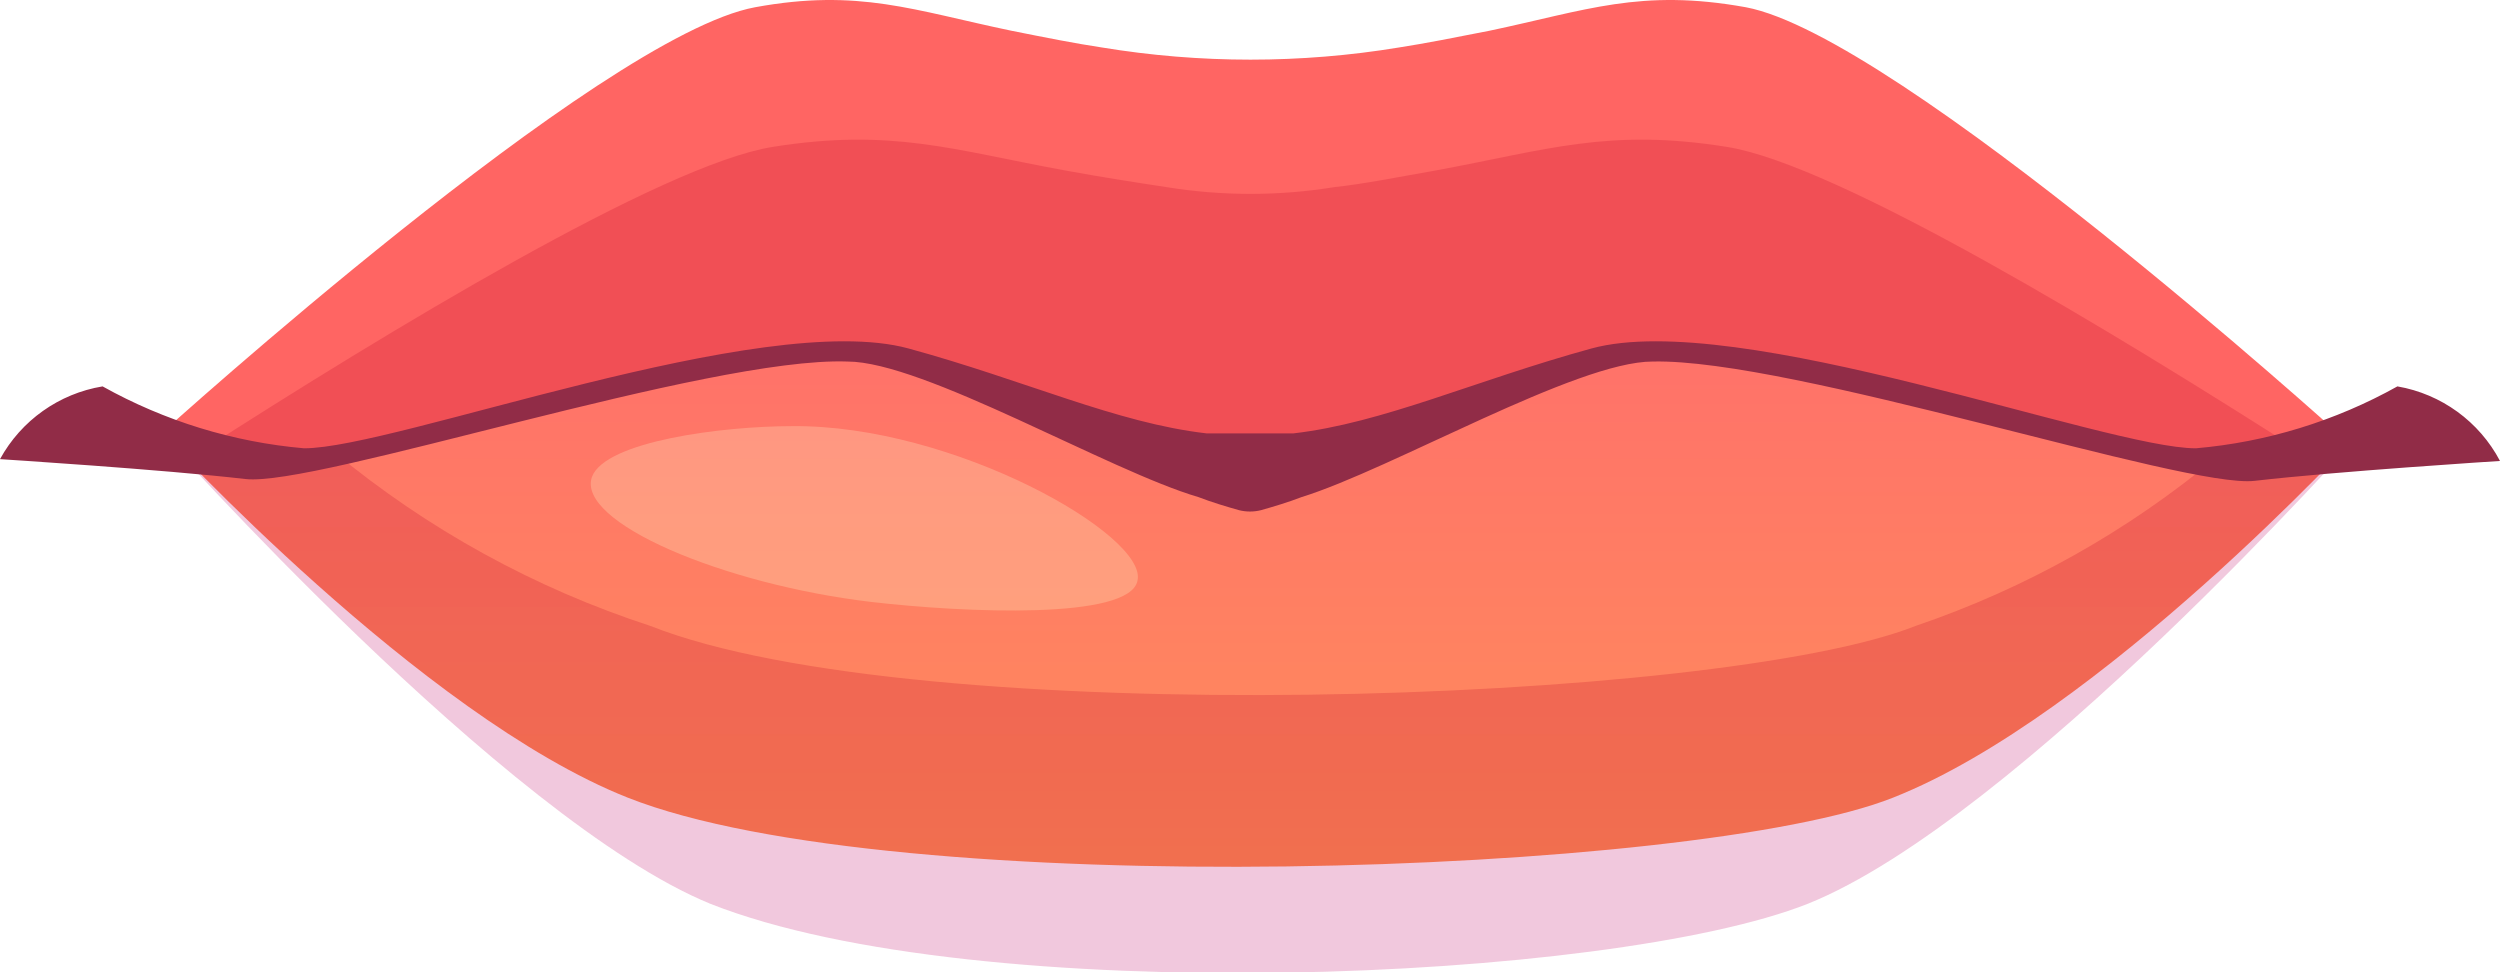
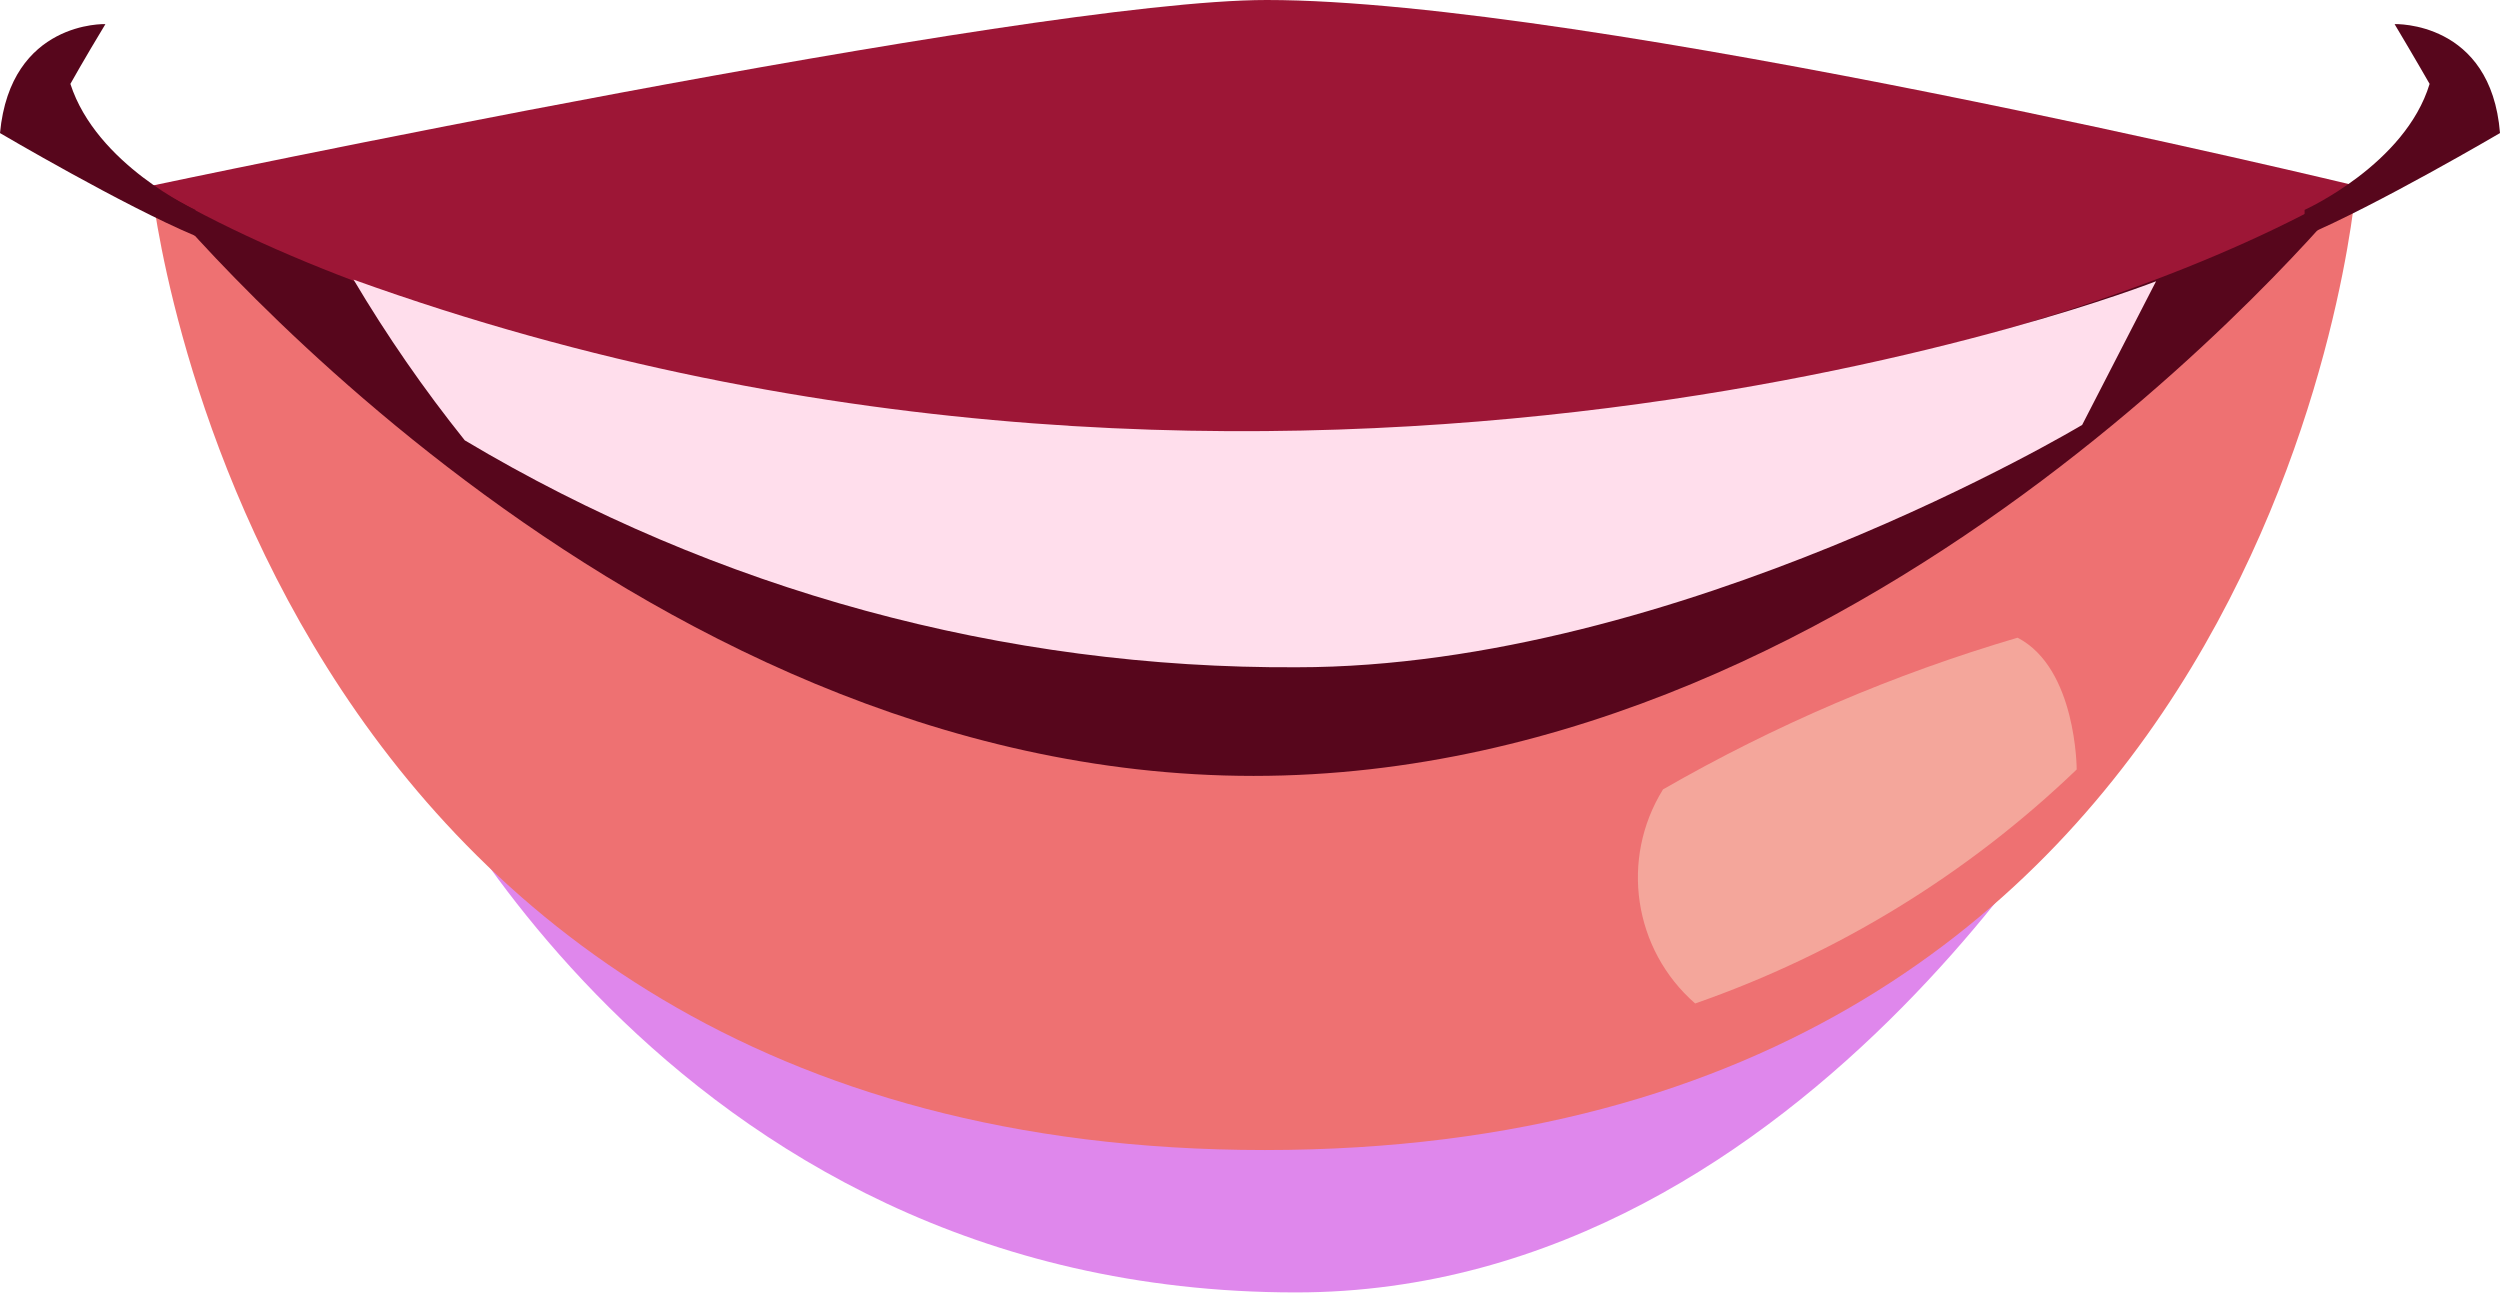
- <svg xmlns="http://www.w3.org/2000/svg" viewBox="0 0 55.32 21.49">
+ <svg xmlns="http://www.w3.org/2000/svg" viewBox="0 0 77.78 40.21">
  <defs>
-     <style>.cls-1{isolation:isolate;}.cls-2{fill:url(#Gradient_8);}.cls-3{fill:#ff6563;}.cls-4{fill:#d0478c;mix-blend-mode:multiply;opacity:0.3;}.cls-5{fill:#ffccb8;mix-blend-mode:soft-light;}.cls-6{fill:#912c47;}</style>
-     <linearGradient id="Gradient_8" x1="27.9" y1="19.18" x2="27.9" y2="6.69" gradientUnits="userSpaceOnUse">
-       <stop offset="0.02" stop-color="#ff8d5b" />
-       <stop offset="1" stop-color="#ff6f6b" />
-     </linearGradient>
+     <style>.cls-1{isolation:isolate;}.cls-2{fill:#df87ec;mix-blend-mode:multiply;}.cls-3{fill:#57061c;}.cls-4{fill:#9d1636;}.cls-5{fill:#ee7172;}.cls-6{fill:#ffdeec;}.cls-7{fill:#f4a69b;}</style>
  </defs>
  <g class="cls-1">
    <g id="Layer_2" data-name="Layer 2">
-       <g id="Layer_1-2" data-name="Layer 1">
-         <path class="cls-2" d="M36.13,6.7c-6.29.23-10.16.23-16.45,0S3.58,9.59,3.58,9.59s5.74,6.25,10.31,8.06c5.89,2.33,23.66,1.73,28,0,4.58-1.81,10.31-8.06,10.31-8.06S42.43,6.47,36.13,6.7Z" />
-         <path class="cls-3" d="M51.74,9.59a3.83,3.83,0,0,1-.82.42,4.47,4.47,0,0,1-2.22.26C46.9,10,39.28,7.33,36.41,7.94c-6,1.28-8.74,2-8.74,2S25,9.22,18.91,7.94C16,7.33,8.42,10,6.61,10.27A4.38,4.38,0,0,1,4.42,10a3.28,3.28,0,0,1-.84-.42S13.29.79,16.71.16C19-.26,20.22.23,22.38.68c.75.15,1.4.28,2,.37a20.18,20.18,0,0,0,6.58,0c.58-.09,1.24-.22,2-.37C35.1.23,36.3-.26,38.63.16,42,.79,51.74,9.59,51.74,9.59Z" />
-         <path class="cls-4" d="M50.92,10a4.47,4.47,0,0,1-2.22.26C46.9,10,39.28,7.33,36.41,7.94c-6,1.28-8.74,2-8.74,2S25,9.22,18.91,7.94C16,7.33,8.42,10,6.61,10.27A4.38,4.38,0,0,1,4.42,10C8.53,7.36,14.65,3.64,17.1,3.25c2.63-.42,4,.07,6.46.52.82.15,1.59.27,2.25.37a11.6,11.6,0,0,0,3.72,0c.65-.07,1.4-.22,2.25-.37,2.44-.45,3.81-.94,6.43-.52C40.67,3.64,46.79,7.36,50.92,10Z" />
-         <path class="cls-4" d="M52.24,9.59S44.62,18.15,40,20c-4.37,1.73-18.38,2.33-24.28,0C11.19,18.15,3.57,9.59,3.57,9.59A6,6,0,0,0,7.39,10a21.4,21.4,0,0,0,7,3.85c5.89,2.33,23.64,1.73,28,0a21,21,0,0,0,6.68-3.75A4.56,4.56,0,0,0,52.24,9.59Z" />
-         <path class="cls-5" d="M25.17,12.85c.24-1-4.08-3.46-7.65-3.42-1.52,0-4.12.33-4.42,1.12-.36,1,2.89,2.38,6.18,2.77C21.35,13.56,25,13.72,25.17,12.85Z" />
-         <path class="cls-6" d="M53.05,8.55a11.12,11.12,0,0,1-4.46,1.37c-2,0-10.13-3.09-13.37-2.21-2.59.71-4.61,1.65-6.6,1.88l-.41,0c-.18,0-.37,0-.55,0s-.36,0-.55,0l-.41,0c-2-.23-4-1.17-6.6-1.88C16.86,6.83,8.75,9.92,6.73,9.92A11.12,11.12,0,0,1,2.27,8.55,3.18,3.18,0,0,0,0,10.16s3.62.23,5.43.44C7,10.78,15.66,7.89,18.75,8c1.69,0,5.79,2.42,7.77,3,.28.11.65.22.9.29a1,1,0,0,0,.48,0c.25-.07.62-.18.9-.29,2-.62,6.08-3,7.77-3,3.09-.07,11.79,2.82,13.32,2.64,1.81-.21,5.43-.44,5.43-.44A3.18,3.18,0,0,0,53.05,8.55Z" />
+       <g id="Avatar_face" data-name="Avatar face">
+         <path class="cls-2" d="M12.52,22.49s7.9,17.72,27.8,17.72c16.15,0,25.59-17.72,25.59-17.72S41.89,32,12.52,22.49Z" />
+         <path class="cls-3" d="M4.71,5.78A180.21,180.21,0,0,0,39.35,9.71,168.77,168.77,0,0,0,73.3,5.78S54,32.16,37.82,32.16,4.71,5.78,4.71,5.78Z" />
+         <path class="cls-4" d="M39.41,0C32,0,4.71,5.78,4.71,5.78c8.43,5,23.05,7.87,34.3,7.87S64.88,10.73,73.3,5.78C73.3,5.78,49.39,0,39.41,0Z" />
+         <path class="cls-5" d="M4.71,5.78S19.36,24.14,39,24.14,73.3,5.78,73.3,5.78s-2.36,30-33.95,30S4.71,5.78,4.71,5.78Z" />
+         <path class="cls-6" d="M11,8.7a43.47,43.47,0,0,0,3.46,5,50,50,0,0,0,25.89,7.06c11.86,0,24.43-7.54,24.43-7.54l2.3-4.47S40.33,19.28,11,8.7Z" />
+         <path class="cls-3" d="M6.08,6.53S3,5.12,2.19,2.61c0,0,.43-.77,1.09-1.86C3.28.75.33.64,0,4.14c0,0,3.84,2.26,6.08,3.2Z" />
+         <path class="cls-3" d="M71.7,6.53s3.13-1.41,3.89-3.92c0,0-.44-.77-1.09-1.86,0,0,3-.11,3.28,3.39,0,0-3.85,2.26-6.08,3.2Z" />
+         <path class="cls-7" d="M51.74,24.56a5.2,5.2,0,0,0,1,6.66,32.63,32.63,0,0,0,11.87-7.28s0-3.15-1.84-4.1A51,51,0,0,0,51.74,24.56Z" />
      </g>
    </g>
  </g>
</svg>
